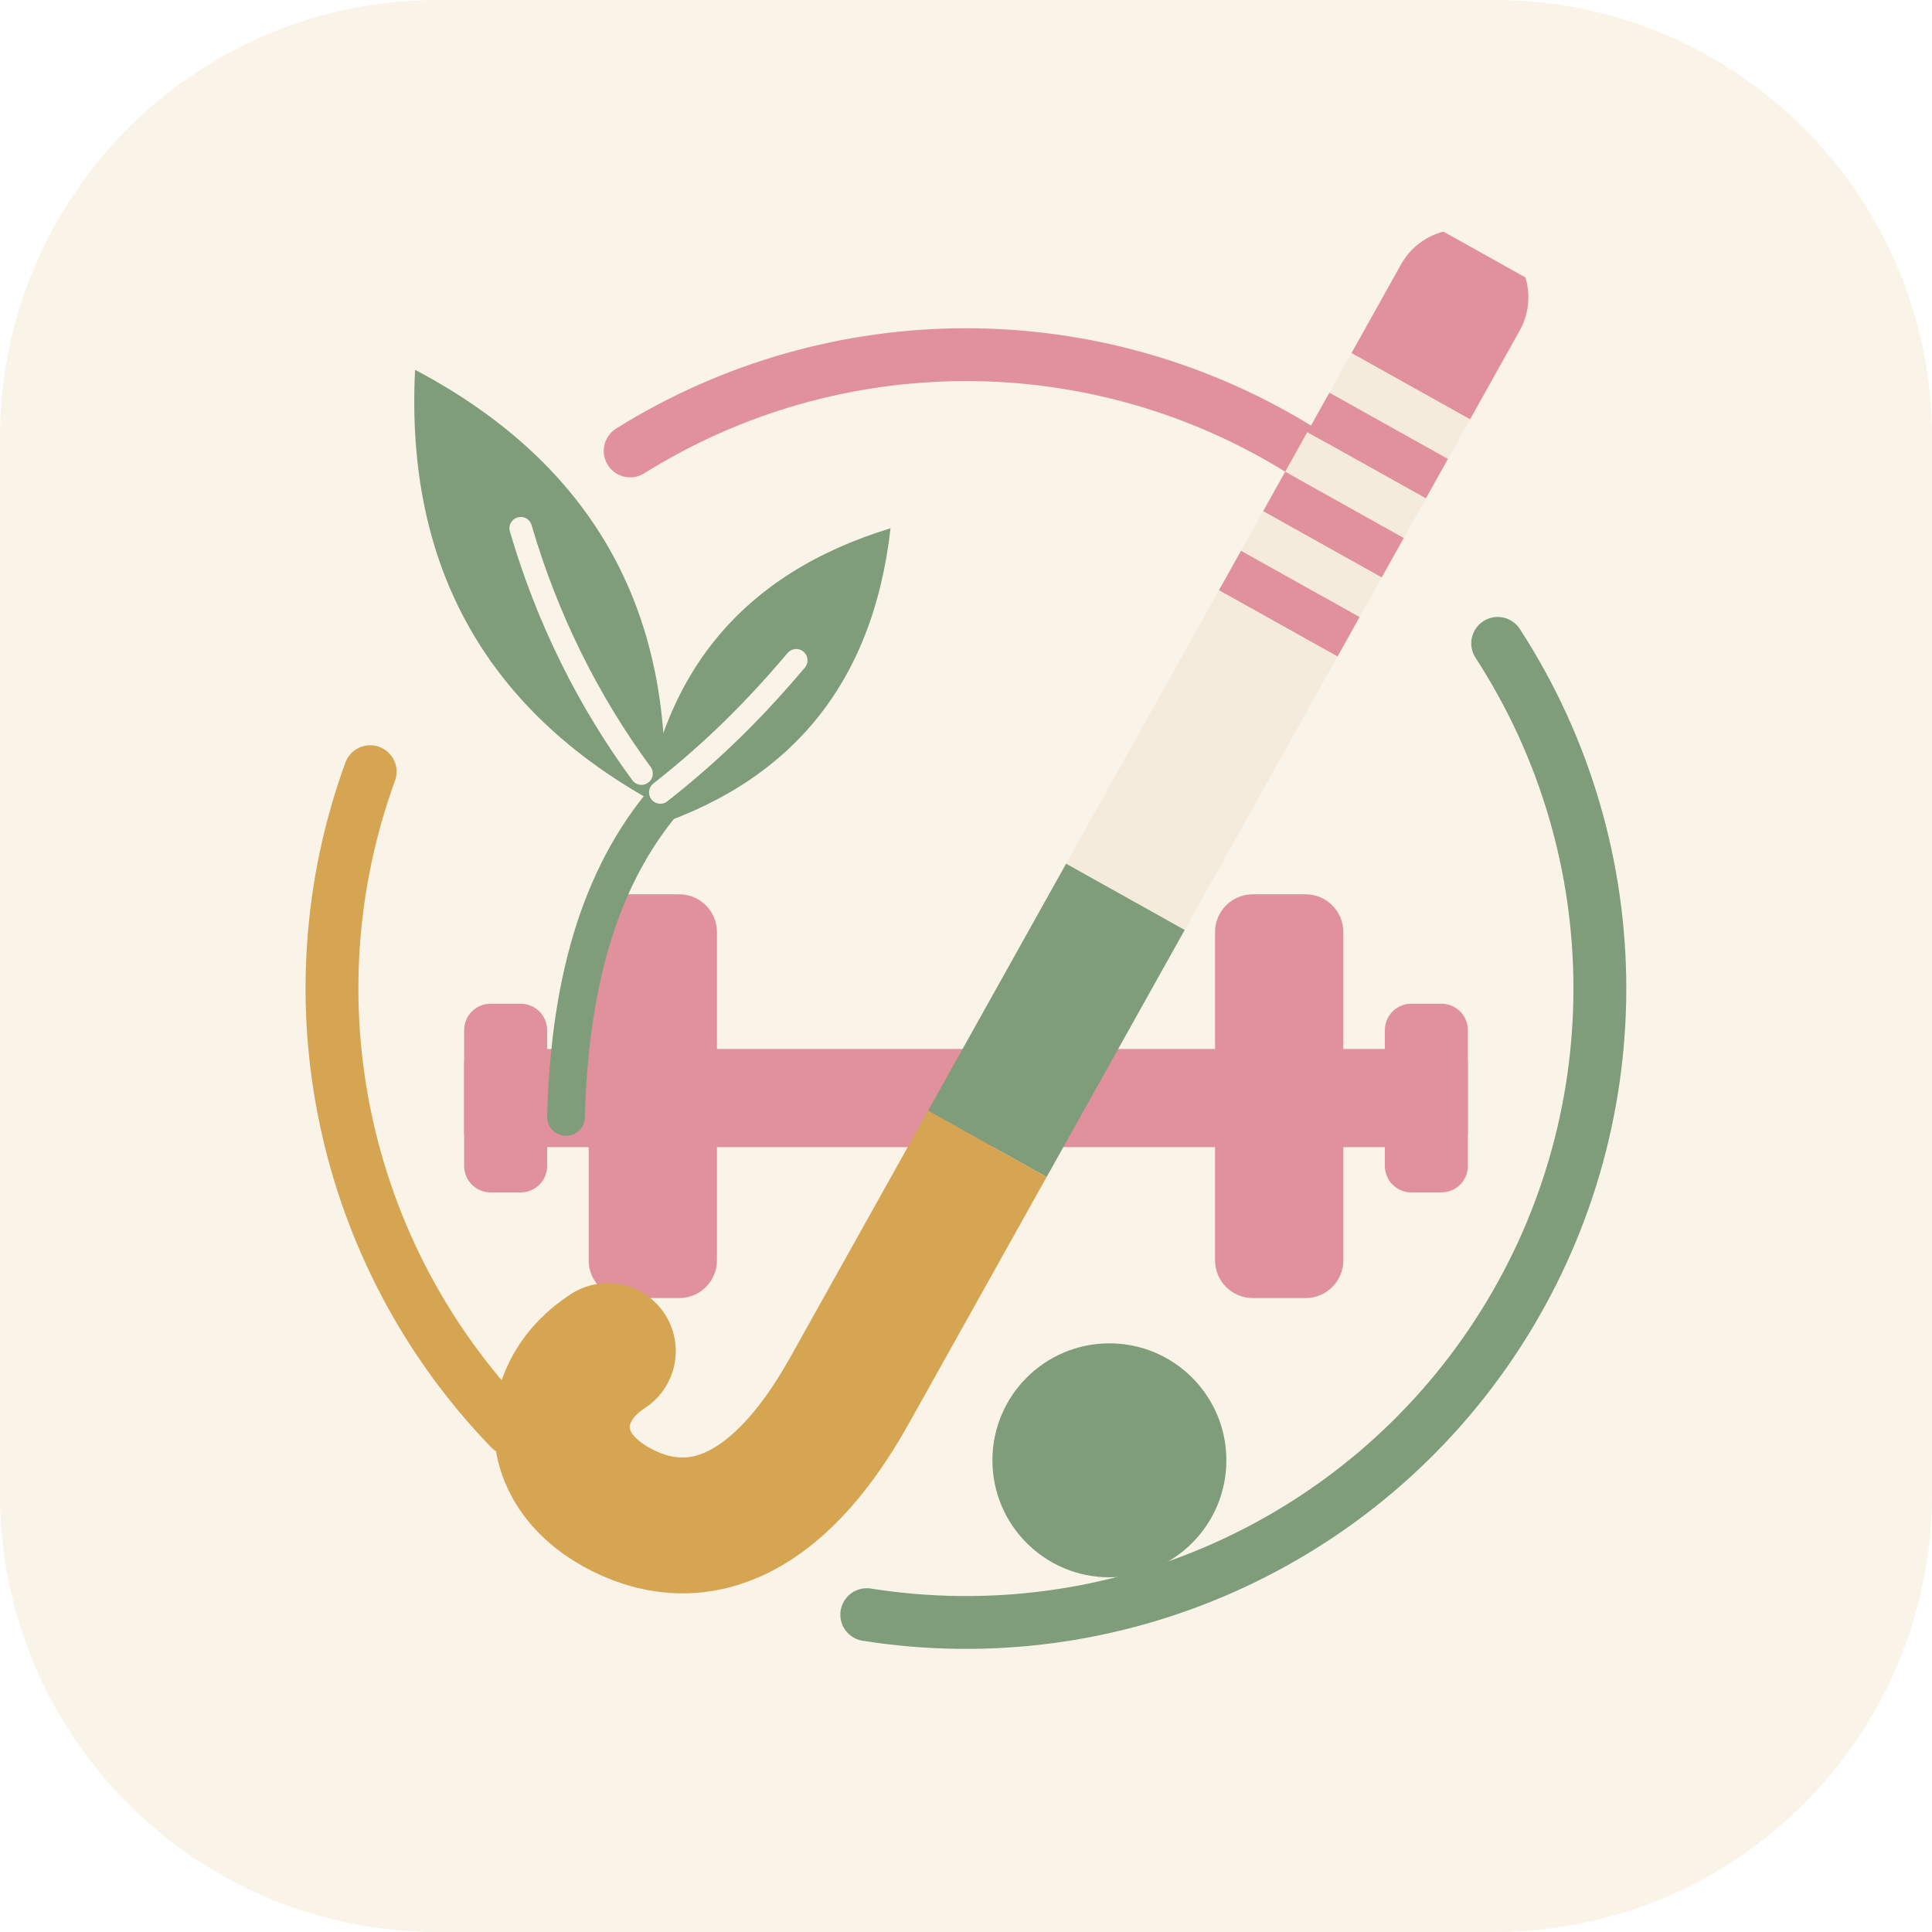
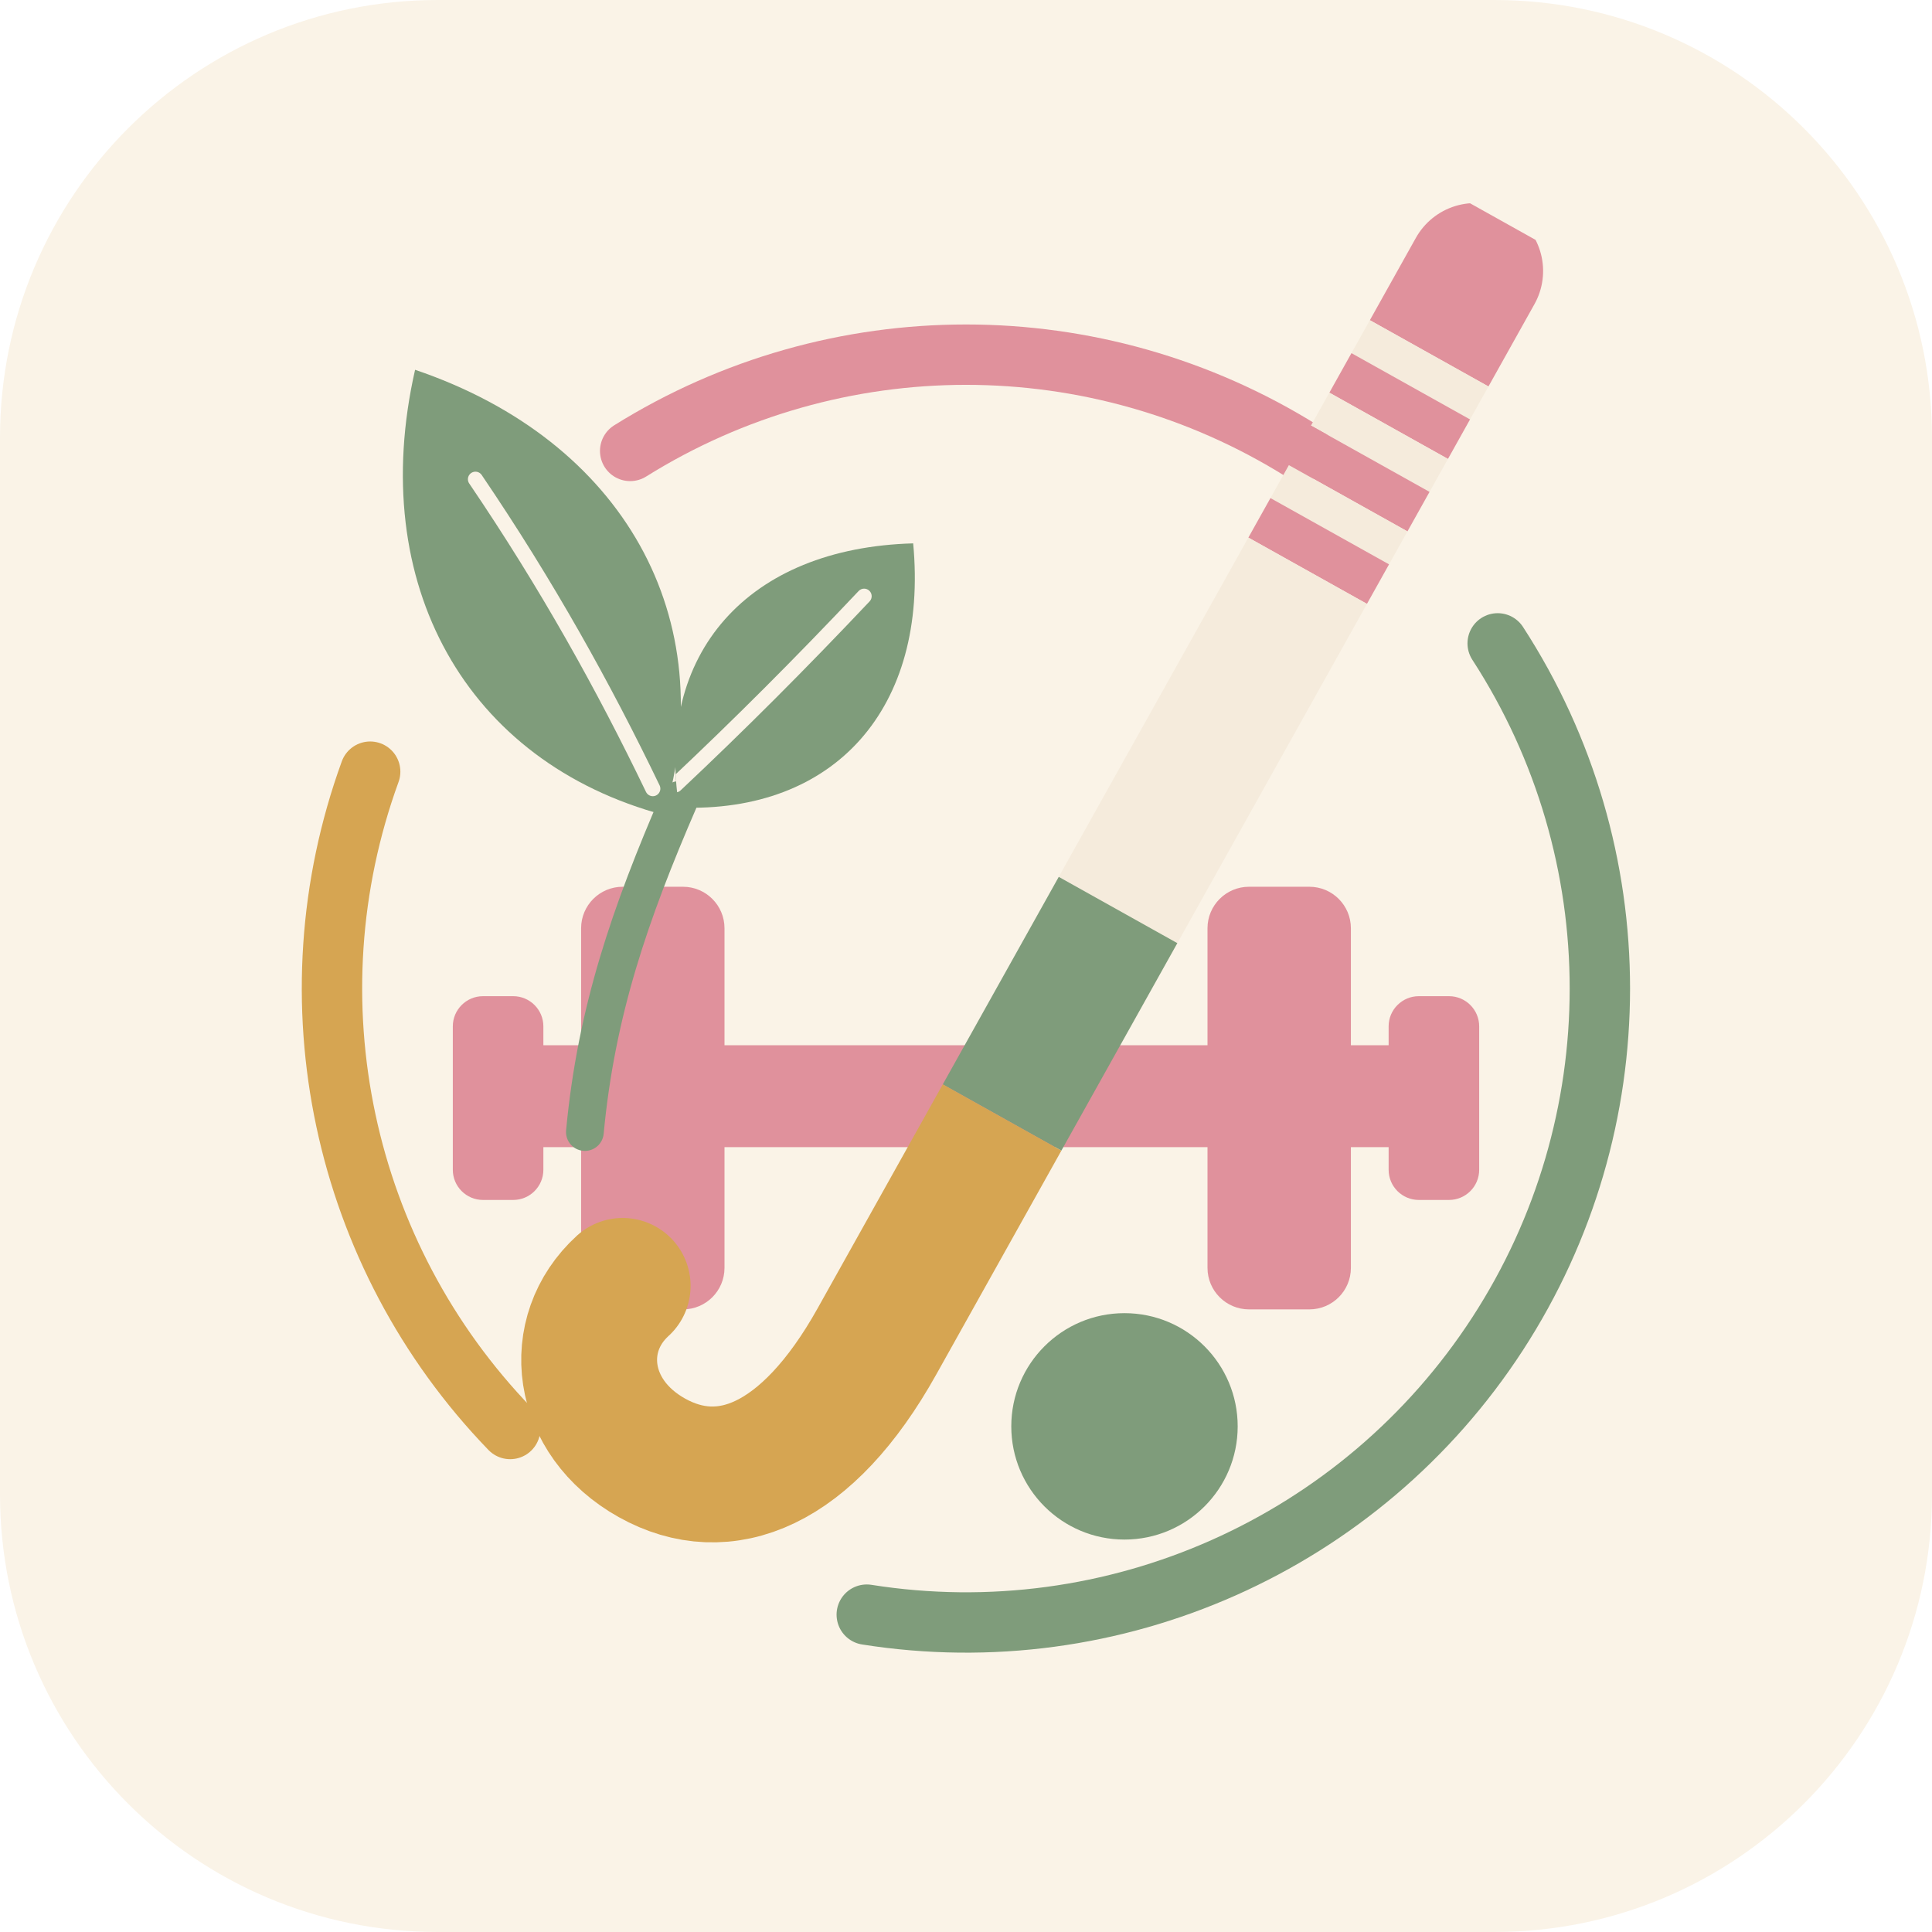
<svg xmlns="http://www.w3.org/2000/svg" viewBox="0 0 512 512" width="512" height="512">
-   <rect x="0" y="0" width="512" height="512" rx="116" ry="116" fill="#FAF3E7" />
-   <path d="M345.0,119.5 A168,168 0 0 0 167.0,119.5" fill="none" stroke="#E0919C" stroke-width="14" stroke-linecap="round" />
-   <path d="M98.1,204.5 A168,168 0 0 0 135.2,378.7" fill="none" stroke="#D6A552" stroke-width="14" stroke-linecap="round" />
-   <path d="M229.7,427.9 A168,168 0 0 0 396.9,170.5" fill="none" stroke="#7F9C7B" stroke-width="14" stroke-linecap="round" />
+   <rect width="512" height="512" rx="116" ry="116" fill="#FAF3E7" />
+   <path d="M345.0,119.5 A168,168 0 0 0 167.0,119.5" fill="none" stroke="#E0919C" stroke-width="16" stroke-linecap="round" />
+   <path d="M98.1,204.5 A168,168 0 0 0 135.2,378.7" fill="none" stroke="#D6A552" stroke-width="16" stroke-linecap="round" />
+   <path d="M229.7,427.9 A168,168 0 0 0 396.9,170.5" fill="none" stroke="#7F9C7B" stroke-width="16" stroke-linecap="round" />
  <g fill="#E0919C">
-     <rect x="123" y="278" width="266" height="26" rx="4" />
-     <rect x="156" y="237" width="34" height="107" rx="10" />
-     <rect x="322" y="237" width="34" height="107" rx="10" />
-     <rect x="123" y="266" width="22" height="50" rx="7" />
-     <rect x="367" y="266" width="22" height="50" rx="7" />
+     <rect x="122" y="277" width="268" height="27" rx="6" />
+     <rect x="154" y="235" width="38" height="112" rx="11" />
+     <rect x="320" y="235" width="38" height="112" rx="11" />
+     <rect x="120" y="264" width="24" height="54" rx="8" />
+     <rect x="368" y="264" width="24" height="54" rx="8" />
  </g>
-   <path d="M150,296 C151,258 160,230 178,210" fill="none" stroke="#7F9C7B" stroke-width="10" stroke-linecap="round" />
-   <path d="M176,214 Q180,135 110,98 Q106,177 176,214 Z" fill="#7F9C7B" />
-   <path d="M170,220 Q229,202 236,140 Q177,158 170,220 Z" fill="#7F9C7B" />
-   <path d="M170,205 C156,186 145,164 138,140" fill="none" stroke="#FAF3E7" stroke-width="6" stroke-linecap="round" />
-   <path d="M175,210 C189,199 200,188 211,175" fill="none" stroke="#FAF3E7" stroke-width="6" stroke-linecap="round" />
-   <circle cx="294" cy="387" r="31" fill="#7F9C7B" />
+   <defs>
+     <clipPath id="lfL">
+       <path d="M176,216 C191.6,163.9 165.2,116.7 110,98 C97.1,154.8 123.5,202.0 176,216 Z" />
+     </clipPath>
+     <clipPath id="lfR">
+       <path d="M180,214 C221.3,215.6 246.1,187.6 242,144 C198.2,145.2 173.4,173.2 180,214 Z" />
+     </clipPath>
+   </defs>
+   <path d="M180,212 C167,242 158,268 155,300" fill="none" stroke="#7F9C7B" stroke-width="10" stroke-linecap="round" />
+   <path d="M176,216 C191.6,163.9 165.2,116.7 110,98 C97.1,154.8 123.5,202.0 176,216 Z" fill="#7F9C7B" />
+   <path d="M180,214 C221.3,215.6 246.1,187.6 242,144 C198.2,145.2 173.4,173.2 180,214 Z" fill="#7F9C7B" />
+   <g fill="none" stroke="#FAF3E7" stroke-width="4" stroke-linecap="round">
+     <path d="M173,209 C160,182 145,155 126,127" clip-path="url(#lfL)" />
+     <path d="M179,208 C196,192 212,176 229,158" clip-path="url(#lfR)" />
+   </g>
+   <circle cx="298" cy="378" r="30" fill="#7F9C7B" />
  <defs>
    <clipPath id="b0">
-       <rect x="180" y="40" width="216" height="40" />
+       <rect x="170" y="30" width="240" height="40" />
    </clipPath>
    <clipPath id="b1">
-       <rect x="180" y="80" width="216" height="12" />
+       <rect x="170" y="70" width="240" height="10" />
    </clipPath>
    <clipPath id="b2">
-       <rect x="180" y="92" width="216" height="12" />
+       <rect x="170" y="80" width="240" height="12" />
    </clipPath>
    <clipPath id="b3">
-       <rect x="180" y="104" width="216" height="12" />
+       <rect x="170" y="92" width="240" height="10" />
    </clipPath>
    <clipPath id="b4">
-       <rect x="180" y="116" width="216" height="12" />
+       <rect x="170" y="102" width="240" height="12" />
    </clipPath>
    <clipPath id="b5">
-       <rect x="180" y="128" width="216" height="12" />
+       <rect x="170" y="114" width="240" height="10" />
    </clipPath>
    <clipPath id="b6">
-       <rect x="180" y="140" width="216" height="12" />
+       <rect x="170" y="124" width="240" height="12" />
    </clipPath>
    <clipPath id="b7">
-       <rect x="180" y="152" width="216" height="83" />
+       <rect x="170" y="136" width="240" height="103" />
    </clipPath>
    <clipPath id="b8">
-       <rect x="180" y="235" width="216" height="75" />
+       <rect x="170" y="239" width="240" height="63" />
    </clipPath>
    <clipPath id="b9">
-       <rect x="180" y="310" width="216" height="160" />
+       <rect x="170" y="302" width="240" height="198" />
    </clipPath>
  </defs>
  <g transform="rotate(29.2 288 256)">
-     <path d="M288,53 L288,385 C288,425 272,442 249,442 C227,442 218,424 227,407" fill="none" stroke="#E0919C" stroke-width="36" stroke-linecap="round" stroke-linejoin="round" clip-path="url(#b0)" />
-     <path d="M288,53 L288,385 C288,425 272,442 249,442 C227,442 218,424 227,407" fill="none" stroke="#F5EBDC" stroke-width="36" stroke-linecap="round" stroke-linejoin="round" clip-path="url(#b1)" />
-     <path d="M288,53 L288,385 C288,425 272,442 249,442 C227,442 218,424 227,407" fill="none" stroke="#E0919C" stroke-width="36" stroke-linecap="round" stroke-linejoin="round" clip-path="url(#b2)" />
-     <path d="M288,53 L288,385 C288,425 272,442 249,442 C227,442 218,424 227,407" fill="none" stroke="#F5EBDC" stroke-width="36" stroke-linecap="round" stroke-linejoin="round" clip-path="url(#b3)" />
-     <path d="M288,53 L288,385 C288,425 272,442 249,442 C227,442 218,424 227,407" fill="none" stroke="#E0919C" stroke-width="36" stroke-linecap="round" stroke-linejoin="round" clip-path="url(#b4)" />
-     <path d="M288,53 L288,385 C288,425 272,442 249,442 C227,442 218,424 227,407" fill="none" stroke="#F5EBDC" stroke-width="36" stroke-linecap="round" stroke-linejoin="round" clip-path="url(#b5)" />
-     <path d="M288,53 L288,385 C288,425 272,442 249,442 C227,442 218,424 227,407" fill="none" stroke="#E0919C" stroke-width="36" stroke-linecap="round" stroke-linejoin="round" clip-path="url(#b6)" />
-     <path d="M288,53 L288,385 C288,425 272,442 249,442 C227,442 218,424 227,407" fill="none" stroke="#F5EBDC" stroke-width="36" stroke-linecap="round" stroke-linejoin="round" clip-path="url(#b7)" />
-     <path d="M288,53 L288,385 C288,425 272,442 249,442 C227,442 218,424 227,407" fill="none" stroke="#7F9C7B" stroke-width="36" stroke-linecap="round" stroke-linejoin="round" clip-path="url(#b8)" />
-     <path d="M288,53 L288,385 C288,425 272,442 249,442 C227,442 218,424 227,407" fill="none" stroke="#D6A552" stroke-width="36" stroke-linecap="round" stroke-linejoin="round" clip-path="url(#b9)" />
+     <path d="M288,45 L288,370 C288,408 273,426 251,426 C229,426 216,408 222,390" fill="none" stroke="#E0919C" stroke-width="36" stroke-linecap="round" stroke-linejoin="round" clip-path="url(#b0)" />
+     <path d="M288,45 L288,370 C288,408 273,426 251,426 C229,426 216,408 222,390" fill="none" stroke="#F5EBDC" stroke-width="36" stroke-linecap="round" stroke-linejoin="round" clip-path="url(#b1)" />
+     <path d="M288,45 L288,370 C288,408 273,426 251,426 C229,426 216,408 222,390" fill="none" stroke="#E0919C" stroke-width="36" stroke-linecap="round" stroke-linejoin="round" clip-path="url(#b2)" />
+     <path d="M288,45 L288,370 C288,408 273,426 251,426 C229,426 216,408 222,390" fill="none" stroke="#F5EBDC" stroke-width="36" stroke-linecap="round" stroke-linejoin="round" clip-path="url(#b3)" />
+     <path d="M288,45 L288,370 C288,408 273,426 251,426 C229,426 216,408 222,390" fill="none" stroke="#E0919C" stroke-width="36" stroke-linecap="round" stroke-linejoin="round" clip-path="url(#b4)" />
+     <path d="M288,45 L288,370 C288,408 273,426 251,426 C229,426 216,408 222,390" fill="none" stroke="#F5EBDC" stroke-width="36" stroke-linecap="round" stroke-linejoin="round" clip-path="url(#b5)" />
+     <path d="M288,45 L288,370 C288,408 273,426 251,426 C229,426 216,408 222,390" fill="none" stroke="#E0919C" stroke-width="36" stroke-linecap="round" stroke-linejoin="round" clip-path="url(#b6)" />
+     <path d="M288,45 L288,370 C288,408 273,426 251,426 C229,426 216,408 222,390" fill="none" stroke="#F5EBDC" stroke-width="36" stroke-linecap="round" stroke-linejoin="round" clip-path="url(#b7)" />
+     <path d="M288,45 L288,370 C288,408 273,426 251,426 C229,426 216,408 222,390" fill="none" stroke="#7F9C7B" stroke-width="36" stroke-linecap="round" stroke-linejoin="round" clip-path="url(#b8)" />
+     <path d="M288,45 L288,370 C288,408 273,426 251,426 C229,426 216,408 222,390" fill="none" stroke="#D6A552" stroke-width="36" stroke-linecap="round" stroke-linejoin="round" clip-path="url(#b9)" />
  </g>
</svg>
